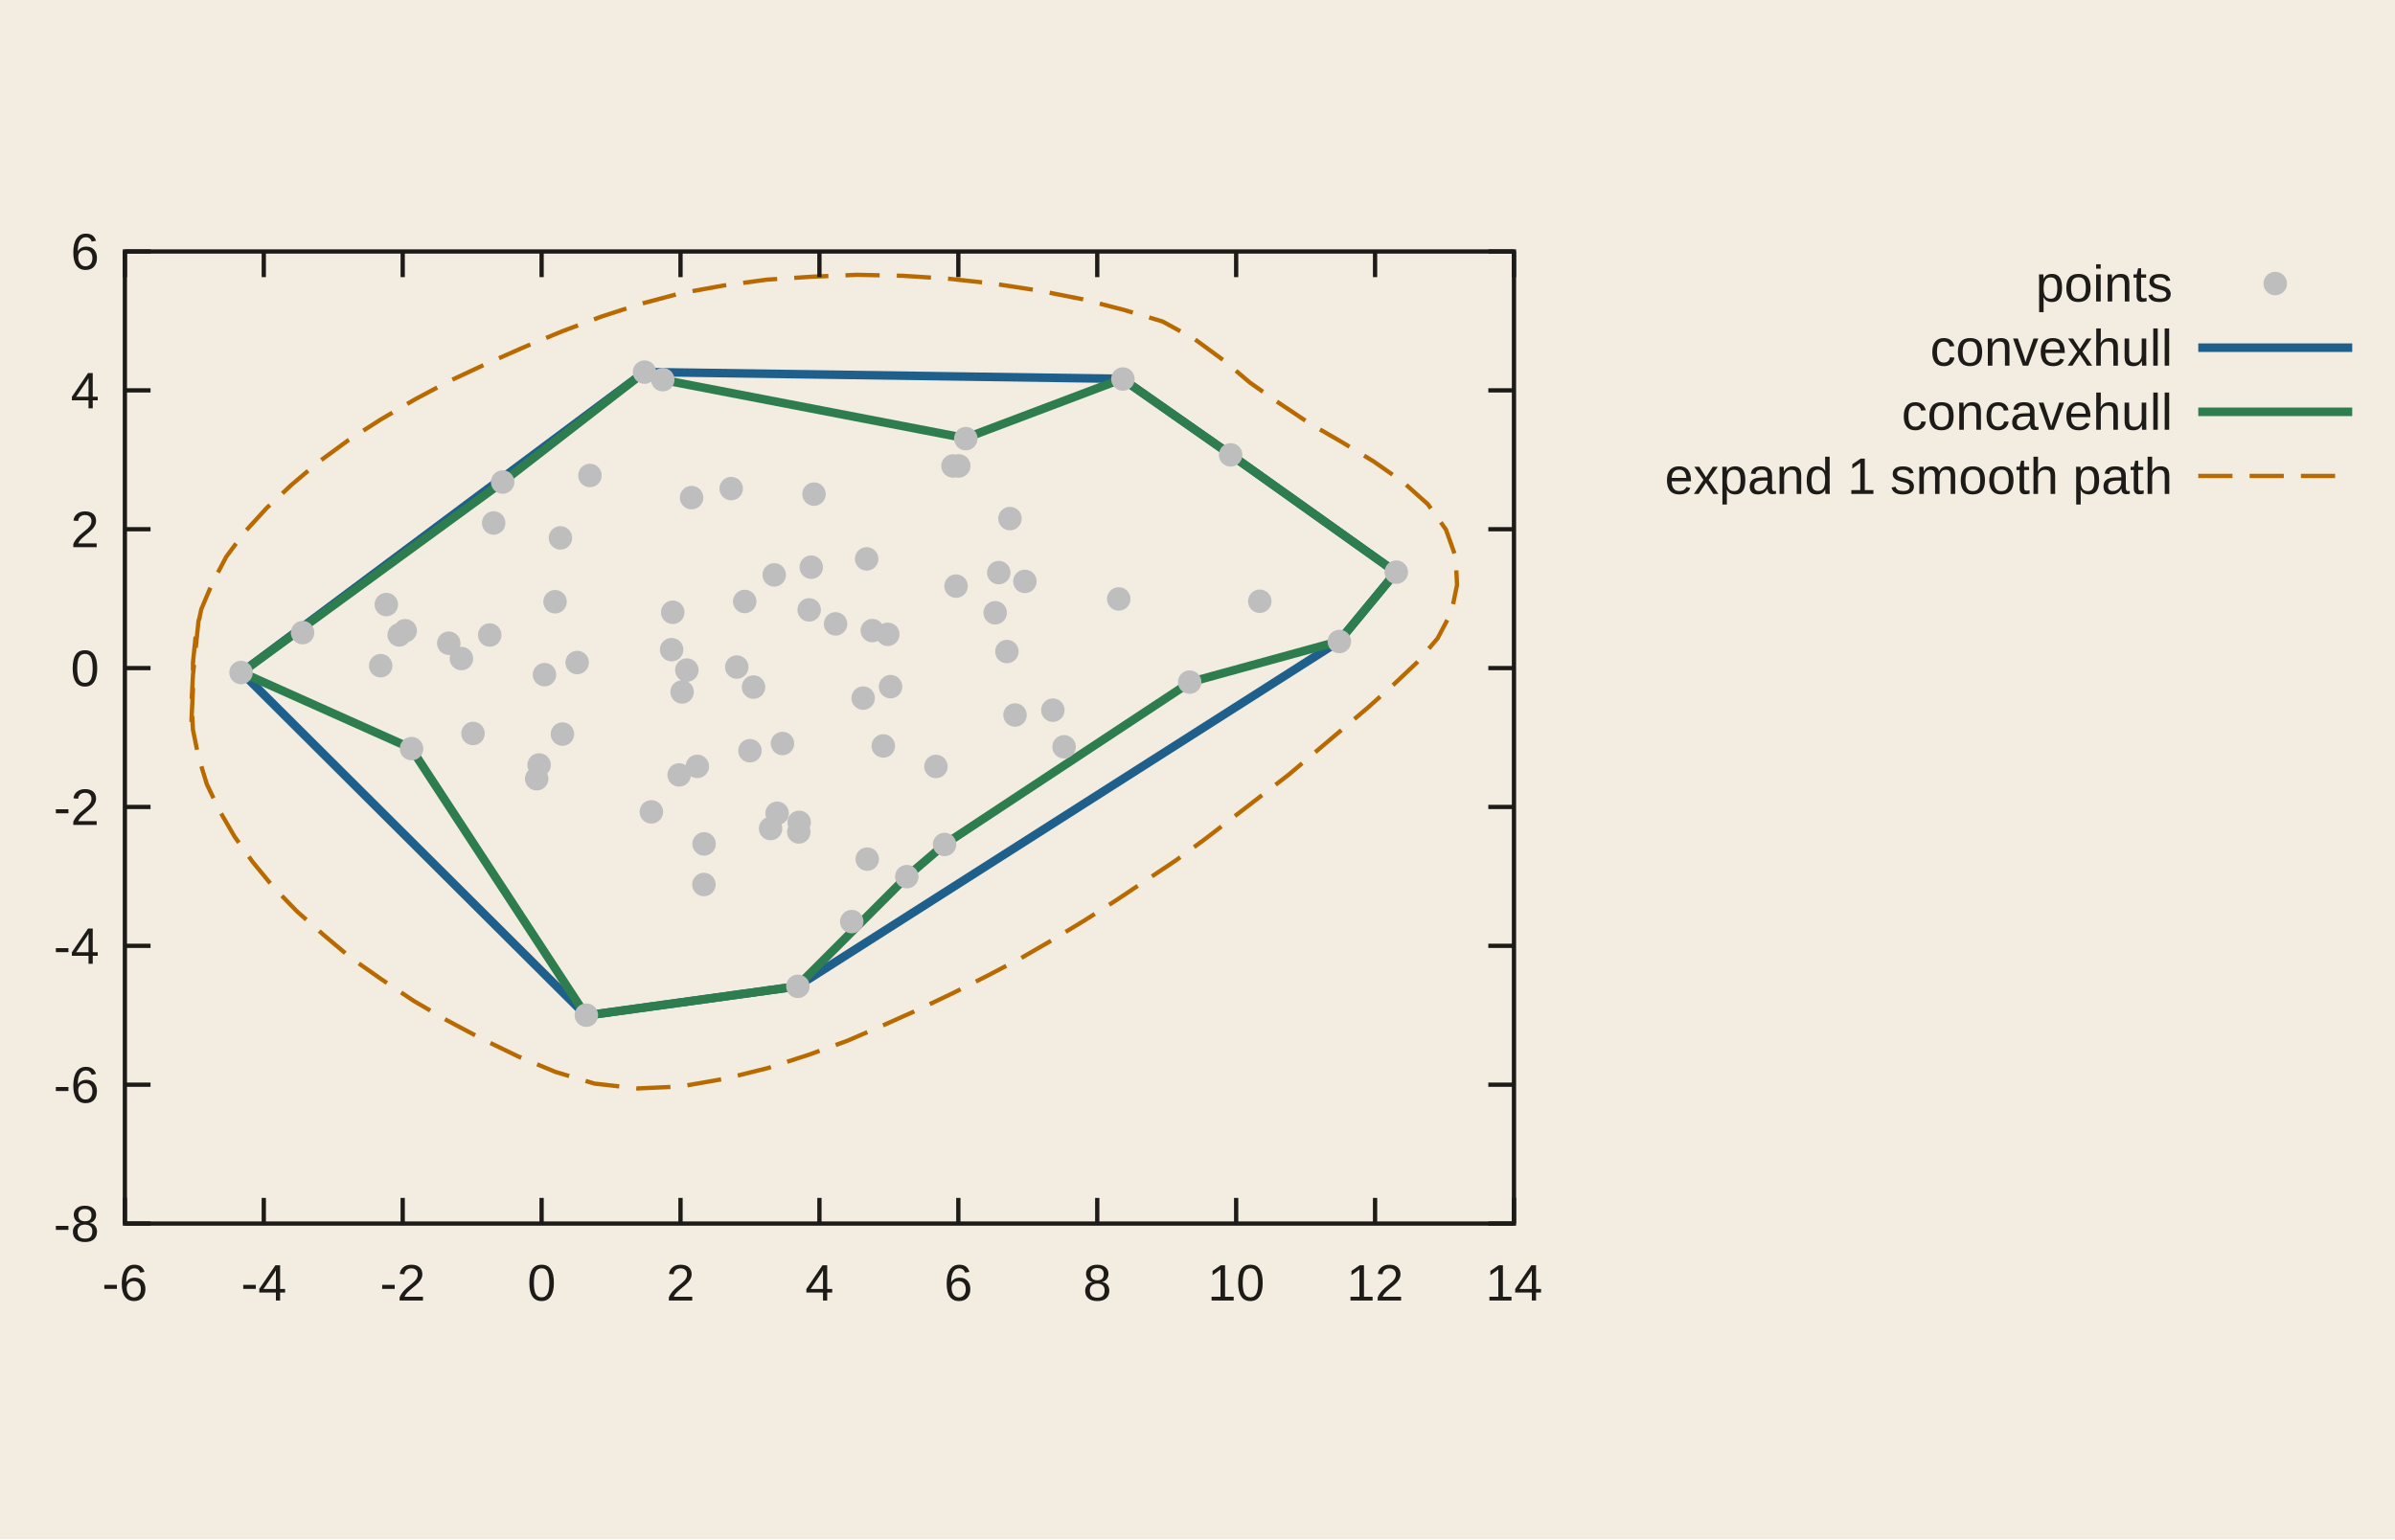
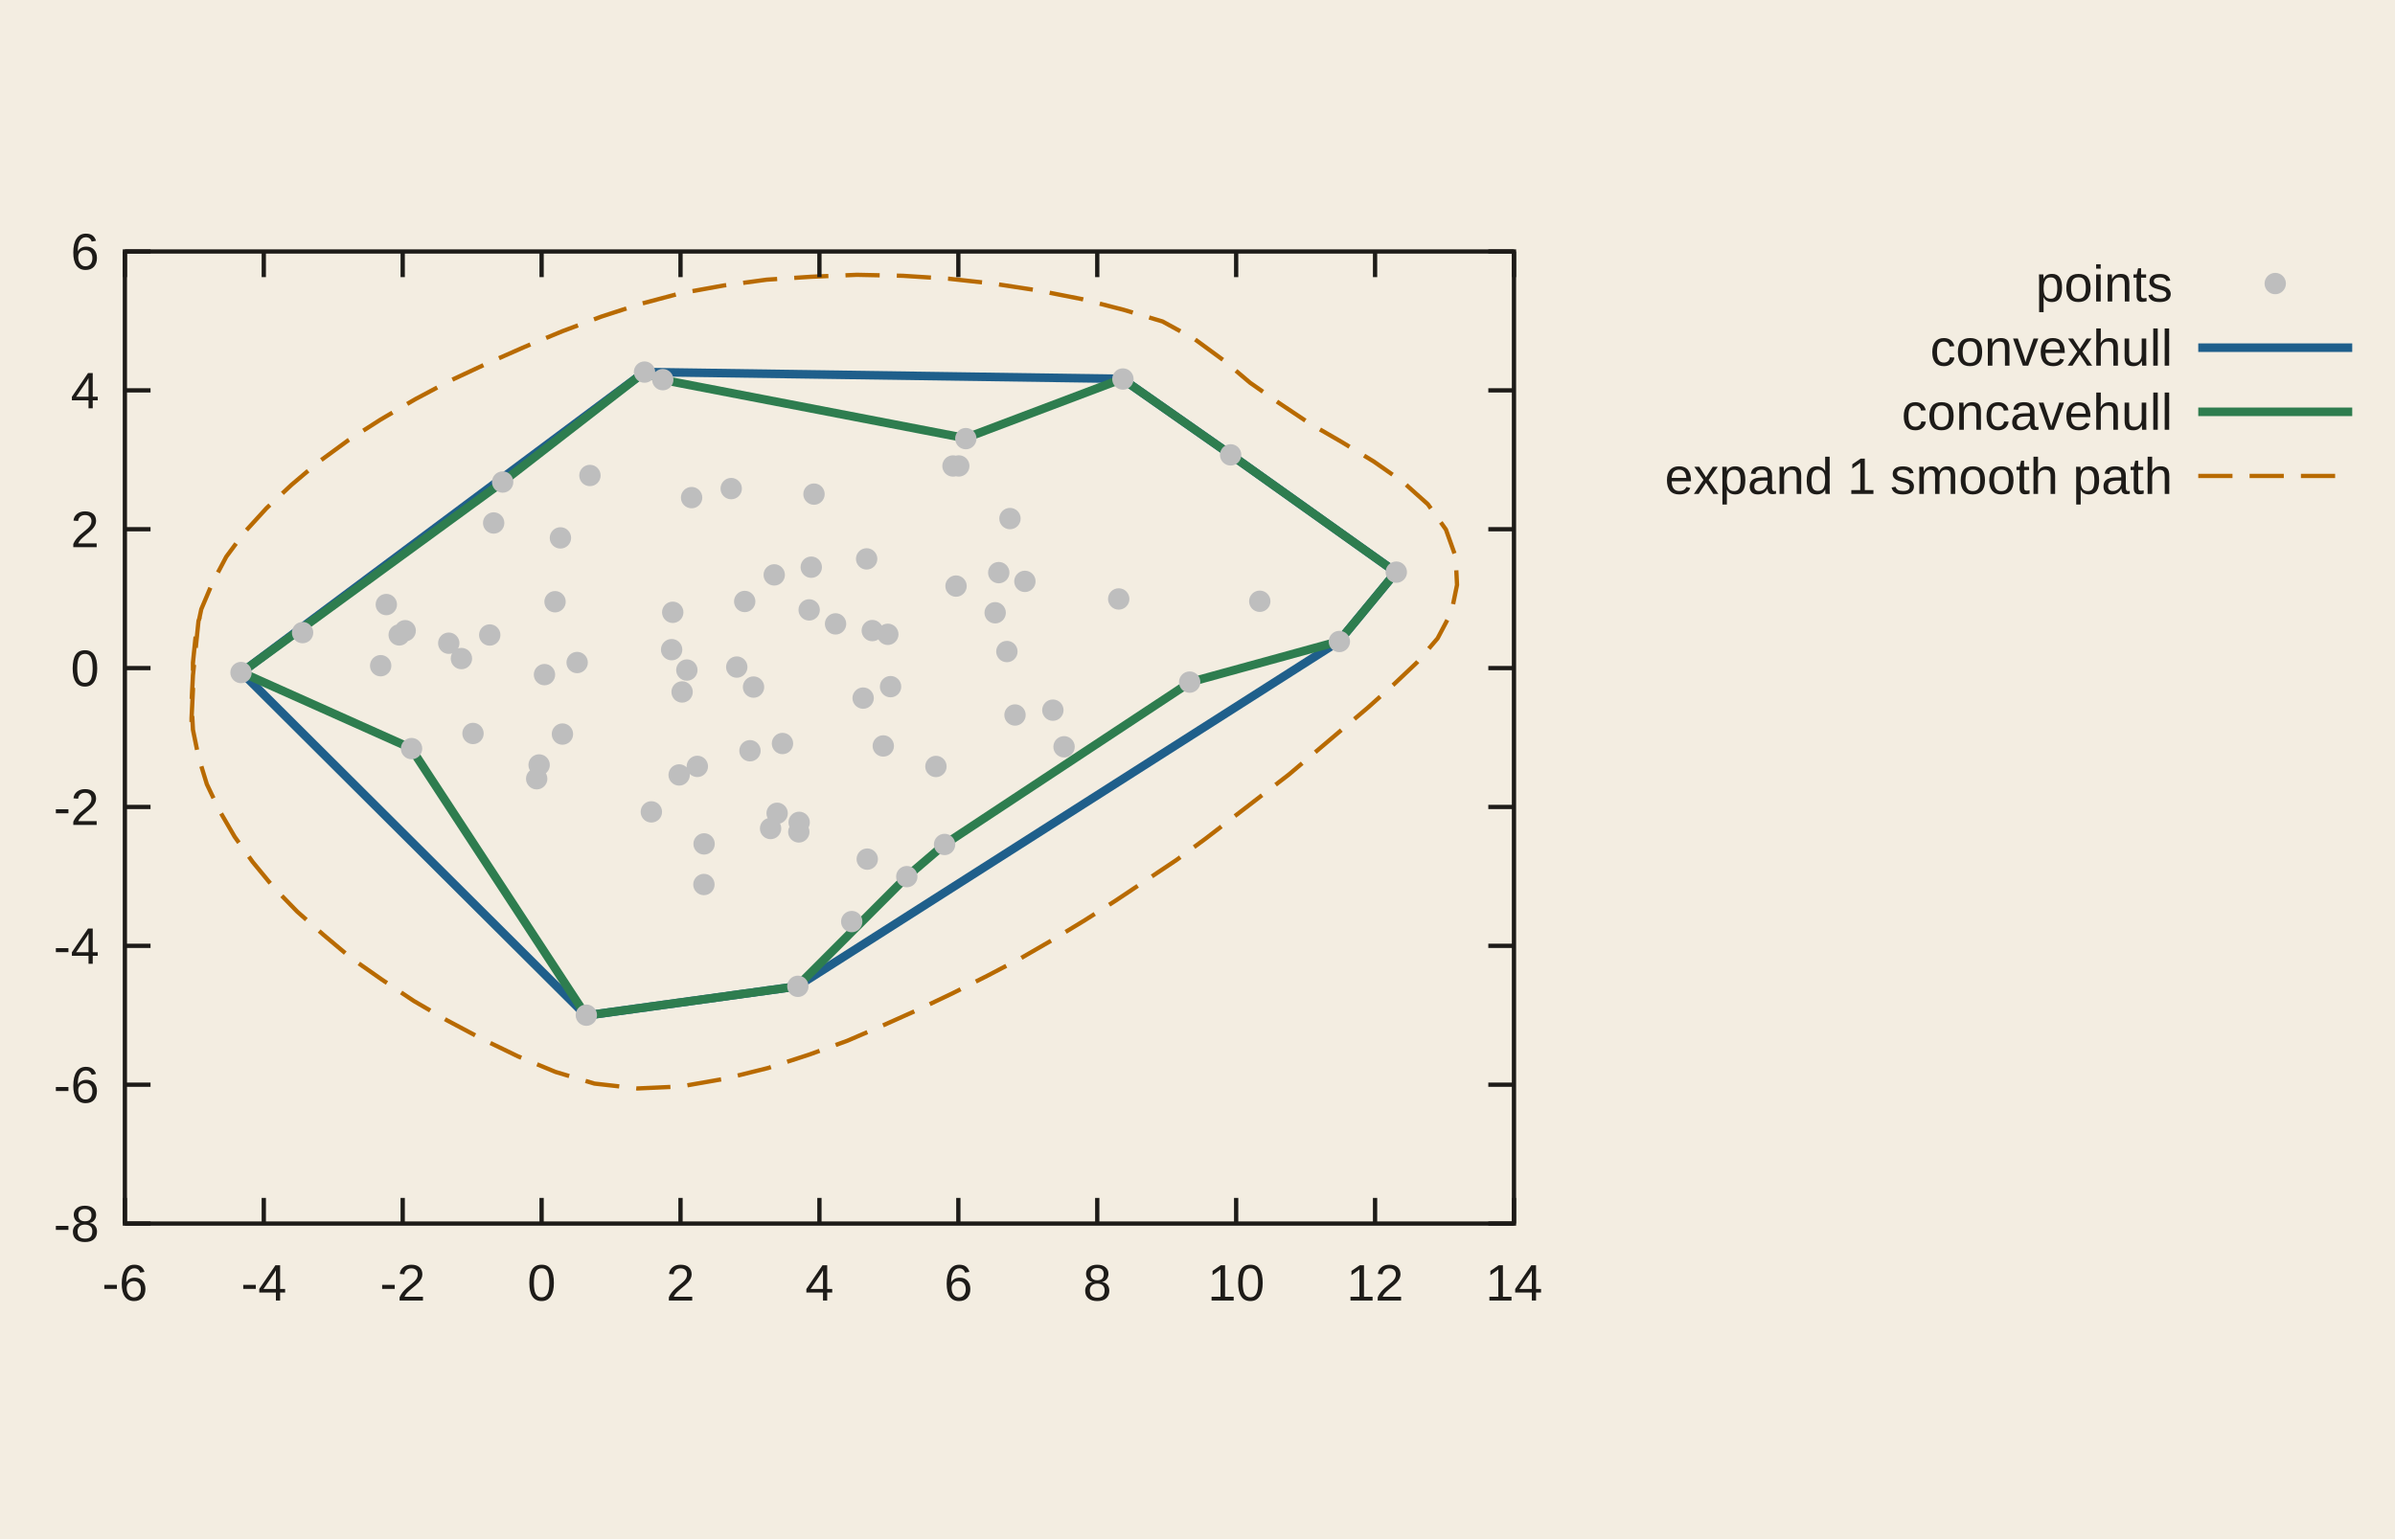
<svg xmlns="http://www.w3.org/2000/svg" width="560" height="360" viewBox="0 0 560 360" font-family="Arial,Helvetica,sans-serif" font-size="12" fill="#1d1b18" data-theme="washi" data-frame="#1d1b18" data-grid-color="#a69a85">
  <rect x="0" y="0" width="560" height="360" fill="#f3ede1" stroke="none" stroke-width="0" />
  <g class="fs-axes" data-area="29.2 354 58.82 286.18" data-x="-6e0 1.4e1" data-y="-8e0 6e0" data-log="0 0" data-grid="0" data-font-size="12" data-xformat="%h" data-yformat="%h">
    <g class="fs-grid" display="none">
      <polyline fill="none" stroke="#a69a85" stroke-width="0.5" stroke-dasharray="2,3" points="29.2,286.18 29.2,58.82" />
      <polyline fill="none" stroke="#a69a85" stroke-width="0.5" stroke-dasharray="2,3" points="61.68,286.18 61.68,58.82" />
      <polyline fill="none" stroke="#a69a85" stroke-width="0.5" stroke-dasharray="2,3" points="94.16,286.18 94.16,58.82" />
      <polyline fill="none" stroke="#a69a85" stroke-width="0.5" stroke-dasharray="2,3" points="126.64,286.18 126.64,58.82" />
      <polyline fill="none" stroke="#a69a85" stroke-width="0.5" stroke-dasharray="2,3" points="159.12,286.18 159.12,58.82" />
      <polyline fill="none" stroke="#a69a85" stroke-width="0.5" stroke-dasharray="2,3" points="191.6,286.18 191.6,58.82" />
      <polyline fill="none" stroke="#a69a85" stroke-width="0.5" stroke-dasharray="2,3" points="224.08,286.18 224.08,58.82" />
      <polyline fill="none" stroke="#a69a85" stroke-width="0.5" stroke-dasharray="2,3" points="256.56,286.18 256.56,58.82" />
      <polyline fill="none" stroke="#a69a85" stroke-width="0.5" stroke-dasharray="2,3" points="289.04,286.18 289.04,58.82" />
      <polyline fill="none" stroke="#a69a85" stroke-width="0.5" stroke-dasharray="2,3" points="321.52,286.18 321.52,58.82" />
      <polyline fill="none" stroke="#a69a85" stroke-width="0.5" stroke-dasharray="2,3" points="354,286.18 354,58.82" />
      <polyline fill="none" stroke="#a69a85" stroke-width="0.5" stroke-dasharray="2,3" points="29.2,286.18 354,286.18" />
      <polyline fill="none" stroke="#a69a85" stroke-width="0.5" stroke-dasharray="2,3" points="29.2,253.7 354,253.7" />
      <polyline fill="none" stroke="#a69a85" stroke-width="0.5" stroke-dasharray="2,3" points="29.2,221.22 354,221.22" />
      <polyline fill="none" stroke="#a69a85" stroke-width="0.5" stroke-dasharray="2,3" points="29.2,188.74 354,188.74" />
      <polyline fill="none" stroke="#a69a85" stroke-width="0.5" stroke-dasharray="2,3" points="29.2,156.26 354,156.26" />
      <polyline fill="none" stroke="#a69a85" stroke-width="0.5" stroke-dasharray="2,3" points="29.2,123.78 354,123.78" />
      <polyline fill="none" stroke="#a69a85" stroke-width="0.5" stroke-dasharray="2,3" points="29.2,91.3 354,91.3" />
      <polyline fill="none" stroke="#a69a85" stroke-width="0.5" stroke-dasharray="2,3" points="29.2,58.82 354,58.82" />
    </g>
    <svg class="fs-plot" x="29.2" y="58.82" width="324.8" height="227.36" viewBox="0 0 1 1" preserveAspectRatio="none" overflow="hidden">
      <g class="fs-series" data-series="1">
-         <path class="fs-pts" data-pt="7" data-size="4.5" data-lw="1" data-color="#bebebe" fill="none" stroke="none" d="M0.485,0.587 M0.314,0.295 M0.387,0.132 M0.326,0.423 M0.493,0.369 M0.188,0.363 M0.496,0.25 M0.408,0.253 M0.715,0.357 M0.417,0.609 M0.494,0.325 M0.206,0.511 M0.676,0.51 M0.332,0.786 M0.817,0.36 M0.531,0.459 M0.767,0.443 M0.128,0.392 M0.596,0.221 M0.197,0.394 M0.648,0.339 M0.184,0.426 M0.534,0.316 M0.335,0.23 M0.637,0.275 M0.242,0.419 M0.549,0.394 M0.084,0.433 M0.605,0.192 M0.298,0.528 M0.6,0.221 M0.379,0.576 M0.627,0.372 M0.272,0.237 M0.584,0.53 M0.412,0.53 M0.598,0.344 M0.202,0.39 M0.629,0.33 M0.45,0.514 M0.467,0.333 M0.401,0.453 M0.538,0.39 M0.394,0.371 M0.874,0.401 M0.436,0.244 M0.465,0.594 M0.47,0.578 M0.233,0.403 M0.59,0.61 M0.446,0.36 M0.394,0.41 M0.374,0.124 M0.484,0.756 M0.668,0.472 M0.265,0.279 M0.551,0.448 M0.296,0.542 M0.915,0.33 M0.31,0.36 M0.399,0.538 M0.263,0.395 M0.534,0.625 M0.251,0.496 M0.523,0.689 M0.485,0.597 M0.796,0.209 M0.563,0.643 M0.641,0.477 M0.315,0.496 M0.512,0.383 M0.302,0.435 M0.718,0.131 M0.417,0.651 M0.453,0.448 M0.44,0.427 M0.405,0.431 M0.546,0.509 M0.635,0.412 M0.473,0.506" />
+         <path class="fs-pts" data-pt="7" data-size="4.5" data-lw="0.5" data-color="#bebebe" fill="none" stroke="none" d="M0.485,0.587 M0.314,0.295 M0.387,0.132 M0.326,0.423 M0.493,0.369 M0.188,0.363 M0.496,0.25 M0.408,0.253 M0.715,0.357 M0.417,0.609 M0.494,0.325 M0.206,0.511 M0.676,0.51 M0.332,0.786 M0.817,0.36 M0.531,0.459 M0.767,0.443 M0.128,0.392 M0.596,0.221 M0.197,0.394 M0.648,0.339 M0.184,0.426 M0.534,0.316 M0.335,0.23 M0.637,0.275 M0.242,0.419 M0.549,0.394 M0.084,0.433 M0.605,0.192 M0.298,0.528 M0.6,0.221 M0.379,0.576 M0.627,0.372 M0.272,0.237 M0.584,0.53 M0.412,0.53 M0.598,0.344 M0.202,0.39 M0.629,0.33 M0.45,0.514 M0.467,0.333 M0.401,0.453 M0.538,0.39 M0.394,0.371 M0.874,0.401 M0.436,0.244 M0.465,0.594 M0.47,0.578 M0.233,0.403 M0.59,0.61 M0.446,0.36 M0.394,0.41 M0.374,0.124 M0.484,0.756 M0.668,0.472 M0.265,0.279 M0.551,0.448 M0.296,0.542 M0.915,0.33 M0.31,0.36 M0.399,0.538 M0.263,0.395 M0.534,0.625 M0.251,0.496 M0.523,0.689 M0.485,0.597 M0.796,0.209 M0.563,0.643 M0.641,0.477 M0.315,0.496 M0.512,0.383 M0.302,0.435 M0.718,0.131 M0.417,0.651 M0.453,0.448 M0.44,0.427 M0.405,0.431 M0.546,0.509 M0.635,0.412 M0.473,0.506" />
      </g>
      <g class="fs-series" data-series="2">
        <polyline fill="none" stroke="#1f5f8b" stroke-width="2" stroke-linejoin="round" vector-effect="non-scaling-stroke" points="0.084,0.433 0.374,0.124 0.718,0.131 0.796,0.209 0.915,0.33 0.874,0.401 0.484,0.756 0.332,0.786 0.084,0.433" />
      </g>
      <g class="fs-series" data-series="3">
        <polyline fill="none" stroke="#2e7d4f" stroke-width="2" stroke-linejoin="round" vector-effect="non-scaling-stroke" points="0.084,0.433 0.272,0.237 0.374,0.124 0.387,0.132 0.605,0.192 0.718,0.131 0.796,0.209 0.915,0.33 0.874,0.401 0.767,0.443 0.59,0.61 0.563,0.643 0.484,0.756 0.332,0.786 0.206,0.511 0.084,0.433" />
      </g>
      <g class="fs-series" data-series="4">
        <polyline fill="none" stroke="#b86a00" stroke-width="1" stroke-linejoin="round" vector-effect="non-scaling-stroke" stroke-dasharray="8,4" points="0.048,0.484 0.048,0.48 0.049,0.451 0.049,0.423 0.051,0.395 0.055,0.368 0.063,0.341 0.073,0.314 0.086,0.289 0.102,0.264 0.12,0.24 0.139,0.217 0.161,0.194 0.184,0.173 0.209,0.152 0.234,0.133 0.261,0.115 0.288,0.098 0.315,0.082 0.343,0.067 0.371,0.054 0.4,0.043 0.431,0.035 0.462,0.029 0.494,0.026 0.527,0.024 0.56,0.025 0.593,0.028 0.625,0.033 0.657,0.04 0.689,0.049 0.719,0.06 0.747,0.072 0.77,0.09 0.791,0.112 0.81,0.135 0.831,0.156 0.853,0.177 0.876,0.196 0.899,0.216 0.92,0.237 0.938,0.26 0.951,0.286 0.958,0.314 0.959,0.343 0.955,0.371 0.945,0.398 0.93,0.423 0.913,0.446 0.895,0.469 0.876,0.492 0.857,0.515 0.838,0.538 0.818,0.56 0.798,0.582 0.778,0.604 0.757,0.626 0.735,0.647 0.713,0.668 0.691,0.688 0.668,0.708 0.645,0.727 0.621,0.745 0.596,0.763 0.571,0.78 0.546,0.796 0.52,0.812 0.493,0.826 0.463,0.84 0.432,0.851 0.4,0.859 0.369,0.861 0.338,0.856 0.31,0.844 0.283,0.828 0.257,0.81 0.232,0.791 0.208,0.771 0.185,0.749 0.163,0.727 0.143,0.703 0.124,0.679 0.107,0.654 0.092,0.628 0.079,0.602 0.068,0.575 0.059,0.548 0.053,0.52 0.049,0.492 0.048,0.464 0.049,0.436 0.051,0.408 0.053,0.38 0.054,0.376" />
      </g>
    </svg>
    <svg class="fs-marks" x="29.2" y="58.82" width="324.8" height="227.36" viewBox="0 0 324.8 227.36" overflow="hidden">
-       <path data-series="1" fill="#bebebe" stroke="#bebebe" stroke-width="1" d="M155.41,133.52A2.25,2.25 0 1 0 159.91,133.52A2.25,2.25 0 1 0 155.41,133.52ZM99.59,66.99A2.25,2.25 0 1 0 104.09,66.99A2.25,2.25 0 1 0 99.59,66.99ZM123.52,29.98A2.25,2.25 0 1 0 128.02,29.98A2.25,2.25 0 1 0 123.52,29.98ZM103.5,96.14A2.25,2.25 0 1 0 108,96.14A2.25,2.25 0 1 0 103.5,96.14ZM157.75,83.83A2.25,2.25 0 1 0 162.25,83.83A2.25,2.25 0 1 0 157.75,83.83ZM58.88,82.58A2.25,2.25 0 1 0 63.38,82.58A2.25,2.25 0 1 0 58.88,82.58ZM158.88,56.75A2.25,2.25 0 1 0 163.38,56.75A2.25,2.25 0 1 0 158.88,56.75ZM130.26,57.57A2.25,2.25 0 1 0 134.76,57.57A2.25,2.25 0 1 0 130.26,57.57ZM230.13,81.27A2.25,2.25 0 1 0 234.63,81.27A2.25,2.25 0 1 0 230.13,81.27ZM133.18,138.56A2.25,2.25 0 1 0 137.68,138.56A2.25,2.25 0 1 0 133.18,138.56ZM158.24,73.84A2.25,2.25 0 1 0 162.74,73.84A2.25,2.25 0 1 0 158.24,73.84ZM64.78,116.27A2.25,2.25 0 1 0 69.28,116.27A2.25,2.25 0 1 0 64.78,116.27ZM217.35,115.85A2.25,2.25 0 1 0 221.85,115.85A2.25,2.25 0 1 0 217.35,115.85ZM105.65,178.62A2.25,2.25 0 1 0 110.15,178.62A2.25,2.25 0 1 0 105.65,178.62ZM263.11,81.81A2.25,2.25 0 1 0 267.61,81.81A2.25,2.25 0 1 0 263.11,81.81ZM170.37,104.46A2.25,2.25 0 1 0 174.87,104.46A2.25,2.25 0 1 0 170.37,104.46ZM246.72,100.72A2.25,2.25 0 1 0 251.22,100.72A2.25,2.25 0 1 0 246.72,100.72ZM39.3,89.14A2.25,2.25 0 1 0 43.8,89.14A2.25,2.25 0 1 0 39.3,89.14ZM191.38,50.17A2.25,2.25 0 1 0 195.88,50.17A2.25,2.25 0 1 0 191.38,50.17ZM61.89,89.68A2.25,2.25 0 1 0 66.39,89.68A2.25,2.25 0 1 0 61.89,89.68ZM208.19,77.16A2.25,2.25 0 1 0 212.69,77.16A2.25,2.25 0 1 0 208.19,77.16ZM57.56,96.88A2.25,2.25 0 1 0 62.06,96.88A2.25,2.25 0 1 0 57.56,96.88ZM171.19,71.9A2.25,2.25 0 1 0 175.69,71.9A2.25,2.25 0 1 0 171.19,71.9ZM106.49,52.39A2.25,2.25 0 1 0 110.99,52.39A2.25,2.25 0 1 0 106.49,52.39ZM204.7,62.47A2.25,2.25 0 1 0 209.2,62.47A2.25,2.25 0 1 0 204.7,62.47ZM76.44,95.21A2.25,2.25 0 1 0 80.94,95.21A2.25,2.25 0 1 0 76.44,95.21ZM176.14,89.54A2.25,2.25 0 1 0 180.64,89.54A2.25,2.25 0 1 0 176.14,89.54ZM24.91,98.48A2.25,2.25 0 1 0 29.41,98.48A2.25,2.25 0 1 0 24.91,98.48ZM194.38,43.77A2.25,2.25 0 1 0 198.88,43.77A2.25,2.25 0 1 0 194.38,43.77ZM94.61,120.1A2.25,2.25 0 1 0 99.11,120.1A2.25,2.25 0 1 0 94.61,120.1ZM192.73,50.16A2.25,2.25 0 1 0 197.23,50.16A2.25,2.25 0 1 0 192.73,50.16ZM120.85,131.07A2.25,2.25 0 1 0 125.35,131.07A2.25,2.25 0 1 0 120.85,131.07ZM201.24,84.5A2.25,2.25 0 1 0 205.74,84.5A2.25,2.25 0 1 0 201.24,84.5ZM86.08,53.92A2.25,2.25 0 1 0 90.58,53.92A2.25,2.25 0 1 0 86.08,53.92ZM187.39,120.45A2.25,2.25 0 1 0 191.89,120.45A2.25,2.25 0 1 0 187.39,120.45ZM131.6,120.43A2.25,2.25 0 1 0 136.1,120.43A2.25,2.25 0 1 0 131.6,120.43ZM192.09,78.26A2.25,2.25 0 1 0 196.59,78.26A2.25,2.25 0 1 0 192.09,78.26ZM63.29,88.7A2.25,2.25 0 1 0 67.79,88.7A2.25,2.25 0 1 0 63.29,88.7ZM202.08,75.11A2.25,2.25 0 1 0 206.58,75.11A2.25,2.25 0 1 0 202.08,75.11ZM143.91,116.77A2.25,2.25 0 1 0 148.41,116.77A2.25,2.25 0 1 0 143.91,116.77ZM149.58,75.64A2.25,2.25 0 1 0 154.08,75.64A2.25,2.25 0 1 0 149.58,75.64ZM128.04,103.02A2.25,2.25 0 1 0 132.54,103.02A2.25,2.25 0 1 0 128.04,103.02ZM172.51,88.67A2.25,2.25 0 1 0 177.01,88.67A2.25,2.25 0 1 0 172.51,88.67ZM125.85,84.39A2.25,2.25 0 1 0 130.35,84.39A2.25,2.25 0 1 0 125.85,84.39ZM281.72,91.22A2.25,2.25 0 1 0 286.22,91.22A2.25,2.25 0 1 0 281.72,91.22ZM139.52,55.46A2.25,2.25 0 1 0 144.02,55.46A2.25,2.25 0 1 0 139.52,55.46ZM148.73,134.96A2.25,2.25 0 1 0 153.23,134.96A2.25,2.25 0 1 0 148.73,134.96ZM150.26,131.4A2.25,2.25 0 1 0 154.76,131.4A2.25,2.25 0 1 0 150.26,131.4ZM73.48,91.62A2.25,2.25 0 1 0 77.98,91.62A2.25,2.25 0 1 0 73.48,91.62ZM189.41,138.69A2.25,2.25 0 1 0 193.91,138.69A2.25,2.25 0 1 0 189.41,138.69ZM142.68,81.86A2.25,2.25 0 1 0 147.18,81.86A2.25,2.25 0 1 0 142.68,81.86ZM125.59,93.13A2.25,2.25 0 1 0 130.09,93.13A2.25,2.25 0 1 0 125.59,93.13ZM119.25,28.21A2.25,2.25 0 1 0 123.75,28.21A2.25,2.25 0 1 0 119.25,28.21ZM155.11,171.87A2.25,2.25 0 1 0 159.61,171.87A2.25,2.25 0 1 0 155.11,171.87ZM214.73,107.28A2.25,2.25 0 1 0 219.23,107.28A2.25,2.25 0 1 0 214.73,107.28ZM83.98,63.5A2.25,2.25 0 1 0 88.48,63.5A2.25,2.25 0 1 0 83.98,63.5ZM176.78,101.78A2.25,2.25 0 1 0 181.28,101.78A2.25,2.25 0 1 0 176.78,101.78ZM94.04,123.32A2.25,2.25 0 1 0 98.54,123.32A2.25,2.25 0 1 0 94.04,123.32ZM295.03,75A2.25,2.25 0 1 0 299.53,75A2.25,2.25 0 1 0 295.03,75ZM98.33,81.92A2.25,2.25 0 1 0 102.83,81.92A2.25,2.25 0 1 0 98.33,81.92ZM127.35,122.43A2.25,2.25 0 1 0 131.85,122.43A2.25,2.25 0 1 0 127.35,122.43ZM83.06,89.7A2.25,2.25 0 1 0 87.56,89.7A2.25,2.25 0 1 0 83.06,89.7ZM171.33,142.12A2.25,2.25 0 1 0 175.83,142.12A2.25,2.25 0 1 0 171.33,142.12ZM79.15,112.73A2.25,2.25 0 1 0 83.65,112.73A2.25,2.25 0 1 0 79.15,112.73ZM167.7,156.73A2.25,2.25 0 1 0 172.2,156.73A2.25,2.25 0 1 0 167.7,156.73ZM155.33,135.76A2.25,2.25 0 1 0 159.83,135.76A2.25,2.25 0 1 0 155.33,135.76ZM256.3,47.57A2.25,2.25 0 1 0 260.8,47.57A2.25,2.25 0 1 0 256.3,47.57ZM180.58,146.22A2.25,2.25 0 1 0 185.08,146.22A2.25,2.25 0 1 0 180.58,146.22ZM205.88,108.41A2.25,2.25 0 1 0 210.38,108.41A2.25,2.25 0 1 0 205.88,108.41ZM100.06,112.87A2.25,2.25 0 1 0 104.56,112.87A2.25,2.25 0 1 0 100.06,112.87ZM163.92,87.1A2.25,2.25 0 1 0 168.42,87.1A2.25,2.25 0 1 0 163.92,87.1ZM95.86,98.97A2.25,2.25 0 1 0 100.36,98.97A2.25,2.25 0 1 0 95.86,98.97ZM231.11,29.83A2.25,2.25 0 1 0 235.61,29.83A2.25,2.25 0 1 0 231.11,29.83ZM133.14,148.06A2.25,2.25 0 1 0 137.64,148.06A2.25,2.25 0 1 0 133.14,148.06ZM144.74,101.88A2.25,2.25 0 1 0 149.24,101.88A2.25,2.25 0 1 0 144.74,101.88ZM140.82,97.2A2.25,2.25 0 1 0 145.32,97.2A2.25,2.25 0 1 0 140.82,97.2ZM129.15,97.9A2.25,2.25 0 1 0 133.65,97.9A2.25,2.25 0 1 0 129.15,97.9ZM175.08,115.65A2.25,2.25 0 1 0 179.58,115.65A2.25,2.25 0 1 0 175.08,115.65ZM203.98,93.57A2.25,2.25 0 1 0 208.48,93.57A2.25,2.25 0 1 0 203.98,93.57ZM151.51,115.08A2.25,2.25 0 1 0 156.01,115.08A2.25,2.25 0 1 0 151.51,115.08Z" />
+       <path data-series="1" fill="#bebebe" stroke="#bebebe" stroke-width="0.5" d="M155.41,133.52A2.25,2.25 0 1 0 159.91,133.52A2.25,2.25 0 1 0 155.41,133.52ZM99.59,66.99A2.25,2.25 0 1 0 104.09,66.99A2.25,2.25 0 1 0 99.59,66.99ZM123.52,29.98A2.25,2.25 0 1 0 128.02,29.98A2.25,2.25 0 1 0 123.52,29.98ZM103.5,96.14A2.25,2.25 0 1 0 108,96.14A2.25,2.25 0 1 0 103.5,96.14ZM157.75,83.83A2.25,2.25 0 1 0 162.25,83.83A2.25,2.25 0 1 0 157.75,83.83ZM58.88,82.58A2.25,2.25 0 1 0 63.38,82.58A2.25,2.25 0 1 0 58.88,82.58ZM158.88,56.75A2.25,2.25 0 1 0 163.38,56.75A2.25,2.25 0 1 0 158.88,56.75ZM130.26,57.57A2.25,2.25 0 1 0 134.76,57.57A2.25,2.25 0 1 0 130.26,57.57ZM230.13,81.27A2.25,2.25 0 1 0 234.63,81.27A2.25,2.25 0 1 0 230.13,81.27ZM133.18,138.56A2.25,2.25 0 1 0 137.68,138.56A2.25,2.25 0 1 0 133.18,138.56ZM158.24,73.84A2.25,2.25 0 1 0 162.74,73.84A2.25,2.25 0 1 0 158.24,73.84ZM64.78,116.27A2.25,2.25 0 1 0 69.28,116.27A2.25,2.25 0 1 0 64.78,116.27ZM217.35,115.85A2.25,2.25 0 1 0 221.85,115.85A2.25,2.25 0 1 0 217.35,115.85ZM105.65,178.62A2.25,2.25 0 1 0 110.15,178.62A2.25,2.25 0 1 0 105.65,178.62ZM263.11,81.81A2.25,2.25 0 1 0 267.61,81.81A2.25,2.25 0 1 0 263.11,81.81ZM170.37,104.46A2.25,2.25 0 1 0 174.87,104.46A2.25,2.25 0 1 0 170.37,104.46ZM246.72,100.72A2.25,2.25 0 1 0 251.22,100.72A2.25,2.25 0 1 0 246.72,100.72ZM39.3,89.14A2.25,2.25 0 1 0 43.8,89.14A2.25,2.25 0 1 0 39.3,89.14ZM191.38,50.17A2.25,2.25 0 1 0 195.88,50.17A2.25,2.25 0 1 0 191.38,50.17ZM61.89,89.68A2.25,2.25 0 1 0 66.39,89.68A2.25,2.25 0 1 0 61.89,89.68ZM208.19,77.16A2.25,2.25 0 1 0 212.69,77.16A2.25,2.25 0 1 0 208.19,77.16ZM57.56,96.88A2.25,2.25 0 1 0 62.06,96.88A2.25,2.25 0 1 0 57.56,96.88ZM171.19,71.9A2.25,2.25 0 1 0 175.69,71.9A2.25,2.25 0 1 0 171.19,71.9ZM106.49,52.39A2.25,2.25 0 1 0 110.99,52.39A2.25,2.25 0 1 0 106.49,52.39ZM204.7,62.47A2.25,2.25 0 1 0 209.2,62.47A2.25,2.25 0 1 0 204.7,62.47ZM76.44,95.21A2.25,2.25 0 1 0 80.94,95.21A2.25,2.25 0 1 0 76.44,95.21ZM176.14,89.54A2.25,2.25 0 1 0 180.64,89.54A2.25,2.25 0 1 0 176.14,89.54ZM24.91,98.48A2.25,2.25 0 1 0 29.41,98.48A2.25,2.25 0 1 0 24.91,98.48ZM194.38,43.77A2.25,2.25 0 1 0 198.88,43.77A2.25,2.25 0 1 0 194.38,43.77ZM94.61,120.1A2.25,2.25 0 1 0 99.11,120.1A2.25,2.25 0 1 0 94.61,120.1ZM192.73,50.16A2.25,2.25 0 1 0 197.23,50.16A2.25,2.25 0 1 0 192.73,50.16ZM120.85,131.07A2.25,2.25 0 1 0 125.35,131.07A2.25,2.25 0 1 0 120.85,131.07ZM201.24,84.5A2.25,2.25 0 1 0 205.74,84.5A2.25,2.25 0 1 0 201.24,84.5ZM86.08,53.92A2.25,2.25 0 1 0 90.58,53.92A2.25,2.25 0 1 0 86.08,53.92ZM187.39,120.45A2.25,2.25 0 1 0 191.89,120.45A2.25,2.25 0 1 0 187.39,120.45ZM131.6,120.43A2.25,2.25 0 1 0 136.1,120.43A2.25,2.25 0 1 0 131.6,120.43ZM192.09,78.26A2.25,2.25 0 1 0 196.59,78.26A2.25,2.25 0 1 0 192.09,78.26ZM63.29,88.7A2.25,2.25 0 1 0 67.79,88.7A2.25,2.25 0 1 0 63.29,88.7ZM202.08,75.11A2.25,2.25 0 1 0 206.58,75.11A2.25,2.25 0 1 0 202.08,75.11ZM143.91,116.77A2.25,2.25 0 1 0 148.41,116.77A2.25,2.25 0 1 0 143.91,116.77ZM149.58,75.64A2.25,2.25 0 1 0 154.08,75.64A2.25,2.25 0 1 0 149.58,75.64ZM128.04,103.02A2.25,2.25 0 1 0 132.54,103.02A2.25,2.25 0 1 0 128.04,103.02ZM172.51,88.67A2.25,2.25 0 1 0 177.01,88.67A2.25,2.25 0 1 0 172.51,88.67ZM125.85,84.39A2.25,2.25 0 1 0 130.35,84.39A2.25,2.25 0 1 0 125.85,84.39ZM281.72,91.22A2.25,2.25 0 1 0 286.22,91.22A2.25,2.25 0 1 0 281.72,91.22ZM139.52,55.46A2.25,2.25 0 1 0 144.02,55.46A2.25,2.25 0 1 0 139.52,55.46ZM148.73,134.96A2.25,2.25 0 1 0 153.23,134.96A2.25,2.25 0 1 0 148.73,134.96ZM150.26,131.4A2.25,2.25 0 1 0 154.76,131.4A2.25,2.25 0 1 0 150.26,131.4ZM73.48,91.62A2.25,2.25 0 1 0 77.98,91.62A2.25,2.25 0 1 0 73.48,91.62ZM189.41,138.69A2.25,2.25 0 1 0 193.91,138.69A2.25,2.25 0 1 0 189.41,138.69ZM142.68,81.86A2.25,2.25 0 1 0 147.18,81.86A2.25,2.25 0 1 0 142.68,81.86ZM125.59,93.13A2.25,2.25 0 1 0 130.09,93.13A2.25,2.25 0 1 0 125.59,93.13ZM119.25,28.21A2.25,2.25 0 1 0 123.75,28.21A2.25,2.25 0 1 0 119.25,28.21ZM155.11,171.87A2.25,2.25 0 1 0 159.61,171.87A2.25,2.25 0 1 0 155.11,171.87ZM214.73,107.28A2.25,2.25 0 1 0 219.23,107.28A2.25,2.25 0 1 0 214.73,107.28ZM83.98,63.5A2.25,2.25 0 1 0 88.48,63.5A2.25,2.25 0 1 0 83.98,63.5ZM176.78,101.78A2.25,2.25 0 1 0 181.28,101.78A2.25,2.25 0 1 0 176.78,101.78ZM94.04,123.32A2.25,2.25 0 1 0 98.54,123.32A2.25,2.25 0 1 0 94.04,123.32ZM295.03,75A2.25,2.25 0 1 0 299.53,75A2.25,2.25 0 1 0 295.03,75ZM98.33,81.92A2.25,2.25 0 1 0 102.83,81.92A2.25,2.25 0 1 0 98.33,81.92ZM127.35,122.43A2.25,2.25 0 1 0 131.85,122.43A2.25,2.25 0 1 0 127.35,122.43ZM83.06,89.7A2.25,2.25 0 1 0 87.56,89.7A2.25,2.25 0 1 0 83.06,89.7ZM171.33,142.12A2.25,2.25 0 1 0 175.83,142.12A2.25,2.25 0 1 0 171.33,142.12ZM79.15,112.73A2.25,2.25 0 1 0 83.65,112.73A2.25,2.25 0 1 0 79.15,112.73ZM167.7,156.73A2.25,2.25 0 1 0 172.2,156.73A2.25,2.25 0 1 0 167.7,156.73ZM155.33,135.76A2.25,2.25 0 1 0 159.83,135.76A2.25,2.25 0 1 0 155.33,135.76ZM256.3,47.57A2.25,2.25 0 1 0 260.8,47.57A2.25,2.25 0 1 0 256.3,47.57ZM180.58,146.22A2.25,2.25 0 1 0 185.08,146.22A2.25,2.25 0 1 0 180.58,146.22ZM205.88,108.41A2.25,2.25 0 1 0 210.38,108.41A2.25,2.25 0 1 0 205.88,108.41ZM100.06,112.87A2.25,2.25 0 1 0 104.56,112.87A2.25,2.25 0 1 0 100.06,112.87ZM163.92,87.1A2.25,2.25 0 1 0 168.42,87.1A2.25,2.25 0 1 0 163.92,87.1ZM95.86,98.97A2.25,2.25 0 1 0 100.36,98.97A2.25,2.25 0 1 0 95.86,98.97ZM231.11,29.83A2.25,2.25 0 1 0 235.61,29.83A2.25,2.25 0 1 0 231.11,29.83ZM133.14,148.06A2.25,2.25 0 1 0 137.64,148.06A2.25,2.25 0 1 0 133.14,148.06ZM144.74,101.88A2.25,2.25 0 1 0 149.24,101.88A2.25,2.25 0 1 0 144.74,101.88ZM140.82,97.2A2.25,2.25 0 1 0 145.32,97.2A2.25,2.25 0 1 0 140.82,97.2ZM129.15,97.9A2.25,2.25 0 1 0 133.65,97.9A2.25,2.25 0 1 0 129.15,97.9ZM175.08,115.65A2.25,2.25 0 1 0 179.58,115.65A2.25,2.25 0 1 0 175.08,115.65ZM203.98,93.57A2.25,2.25 0 1 0 208.48,93.57A2.25,2.25 0 1 0 203.98,93.57ZM151.51,115.08A2.25,2.25 0 1 0 156.01,115.08A2.25,2.25 0 1 0 151.51,115.08Z" />
    </svg>
    <rect x="29.2" y="58.82" width="324.8" height="227.36" fill="none" stroke="#1d1b18" stroke-width="1" />
    <g class="fs-xticks">
      <polyline fill="none" stroke="#1d1b18" stroke-width="1" points="29.2,286.18 29.2,280.18" />
      <polyline fill="none" stroke="#1d1b18" stroke-width="1" points="29.2,58.82 29.2,64.82" />
      <text x="29.2" y="304.18" text-anchor="middle">-6</text>
      <polyline fill="none" stroke="#1d1b18" stroke-width="1" points="61.68,286.18 61.68,280.18" />
      <polyline fill="none" stroke="#1d1b18" stroke-width="1" points="61.68,58.82 61.68,64.82" />
      <text x="61.68" y="304.18" text-anchor="middle">-4</text>
      <polyline fill="none" stroke="#1d1b18" stroke-width="1" points="94.16,286.18 94.16,280.18" />
      <polyline fill="none" stroke="#1d1b18" stroke-width="1" points="94.16,58.82 94.16,64.82" />
      <text x="94.16" y="304.18" text-anchor="middle">-2</text>
      <polyline fill="none" stroke="#1d1b18" stroke-width="1" points="126.64,286.18 126.64,280.18" />
      <polyline fill="none" stroke="#1d1b18" stroke-width="1" points="126.64,58.82 126.64,64.82" />
      <text x="126.64" y="304.18" text-anchor="middle">0</text>
      <polyline fill="none" stroke="#1d1b18" stroke-width="1" points="159.12,286.18 159.12,280.18" />
      <polyline fill="none" stroke="#1d1b18" stroke-width="1" points="159.12,58.82 159.12,64.82" />
      <text x="159.12" y="304.18" text-anchor="middle">2</text>
      <polyline fill="none" stroke="#1d1b18" stroke-width="1" points="191.6,286.18 191.6,280.18" />
      <polyline fill="none" stroke="#1d1b18" stroke-width="1" points="191.6,58.82 191.6,64.82" />
      <text x="191.6" y="304.18" text-anchor="middle">4</text>
      <polyline fill="none" stroke="#1d1b18" stroke-width="1" points="224.08,286.18 224.08,280.18" />
      <polyline fill="none" stroke="#1d1b18" stroke-width="1" points="224.08,58.82 224.08,64.82" />
      <text x="224.08" y="304.18" text-anchor="middle">6</text>
      <polyline fill="none" stroke="#1d1b18" stroke-width="1" points="256.56,286.18 256.56,280.18" />
      <polyline fill="none" stroke="#1d1b18" stroke-width="1" points="256.56,58.82 256.56,64.82" />
      <text x="256.56" y="304.18" text-anchor="middle">8</text>
      <polyline fill="none" stroke="#1d1b18" stroke-width="1" points="289.04,286.18 289.04,280.18" />
      <polyline fill="none" stroke="#1d1b18" stroke-width="1" points="289.04,58.82 289.04,64.82" />
      <text x="289.04" y="304.18" text-anchor="middle">10</text>
      <polyline fill="none" stroke="#1d1b18" stroke-width="1" points="321.52,286.18 321.52,280.18" />
      <polyline fill="none" stroke="#1d1b18" stroke-width="1" points="321.52,58.82 321.52,64.82" />
      <text x="321.52" y="304.18" text-anchor="middle">12</text>
      <polyline fill="none" stroke="#1d1b18" stroke-width="1" points="354,286.18 354,280.18" />
      <polyline fill="none" stroke="#1d1b18" stroke-width="1" points="354,58.82 354,64.82" />
      <text x="354" y="304.18" text-anchor="middle">14</text>
    </g>
    <g class="fs-yticks">
      <polyline fill="none" stroke="#1d1b18" stroke-width="1" points="29.2,286.18 35.2,286.18" />
      <polyline fill="none" stroke="#1d1b18" stroke-width="1" points="354,286.18 348,286.18" />
      <text x="23.2" y="290.38" text-anchor="end">-8</text>
      <polyline fill="none" stroke="#1d1b18" stroke-width="1" points="29.2,253.7 35.2,253.7" />
      <polyline fill="none" stroke="#1d1b18" stroke-width="1" points="354,253.7 348,253.7" />
      <text x="23.2" y="257.9" text-anchor="end">-6</text>
      <polyline fill="none" stroke="#1d1b18" stroke-width="1" points="29.2,221.22 35.2,221.22" />
      <polyline fill="none" stroke="#1d1b18" stroke-width="1" points="354,221.22 348,221.22" />
      <text x="23.2" y="225.42" text-anchor="end">-4</text>
      <polyline fill="none" stroke="#1d1b18" stroke-width="1" points="29.2,188.74 35.2,188.74" />
      <polyline fill="none" stroke="#1d1b18" stroke-width="1" points="354,188.74 348,188.74" />
      <text x="23.2" y="192.94" text-anchor="end">-2</text>
      <polyline fill="none" stroke="#1d1b18" stroke-width="1" points="29.2,156.26 35.2,156.26" />
      <polyline fill="none" stroke="#1d1b18" stroke-width="1" points="354,156.26 348,156.26" />
      <text x="23.2" y="160.46" text-anchor="end">0</text>
      <polyline fill="none" stroke="#1d1b18" stroke-width="1" points="29.2,123.78 35.2,123.78" />
      <polyline fill="none" stroke="#1d1b18" stroke-width="1" points="354,123.78 348,123.78" />
      <text x="23.2" y="127.98" text-anchor="end">2</text>
      <polyline fill="none" stroke="#1d1b18" stroke-width="1" points="29.2,91.3 35.2,91.3" />
      <polyline fill="none" stroke="#1d1b18" stroke-width="1" points="354,91.3 348,91.3" />
      <text x="23.2" y="95.5" text-anchor="end">4</text>
      <polyline fill="none" stroke="#1d1b18" stroke-width="1" points="29.2,58.82 35.2,58.82" />
      <polyline fill="none" stroke="#1d1b18" stroke-width="1" points="354,58.82 348,58.82" />
      <text x="23.2" y="63.02" text-anchor="end">6</text>
    </g>
    <g class="fs-key-entry" data-series="1">
-       <path fill="#bebebe" stroke="#bebebe" stroke-width="1" d="M529.75,66.32A2.25,2.25 0 1 0 534.25,66.32A2.25,2.25 0 1 0 529.75,66.32Z" />
+       <path fill="#bebebe" stroke="#bebebe" stroke-width="0.5" d="M529.75,66.32A2.25,2.25 0 1 0 534.25,66.32A2.25,2.25 0 1 0 529.75,66.32Z" />
      <text x="508" y="70.52" text-anchor="end">points</text>
    </g>
    <g class="fs-key-entry" data-series="2">
      <polyline fill="none" stroke="#1f5f8b" stroke-width="2" points="514,81.32 550,81.32" />
      <text x="508" y="85.52" text-anchor="end">convexhull</text>
    </g>
    <g class="fs-key-entry" data-series="3">
      <polyline fill="none" stroke="#2e7d4f" stroke-width="2" points="514,96.32 550,96.32" />
      <text x="508" y="100.52" text-anchor="end">concavehull</text>
    </g>
    <g class="fs-key-entry" data-series="4">
      <polyline fill="none" stroke="#b86a00" stroke-width="1" stroke-dasharray="8,4" points="514,111.32 550,111.32" />
      <text x="508" y="115.52" text-anchor="end">expand 1 smooth path</text>
    </g>
  </g>
</svg>
